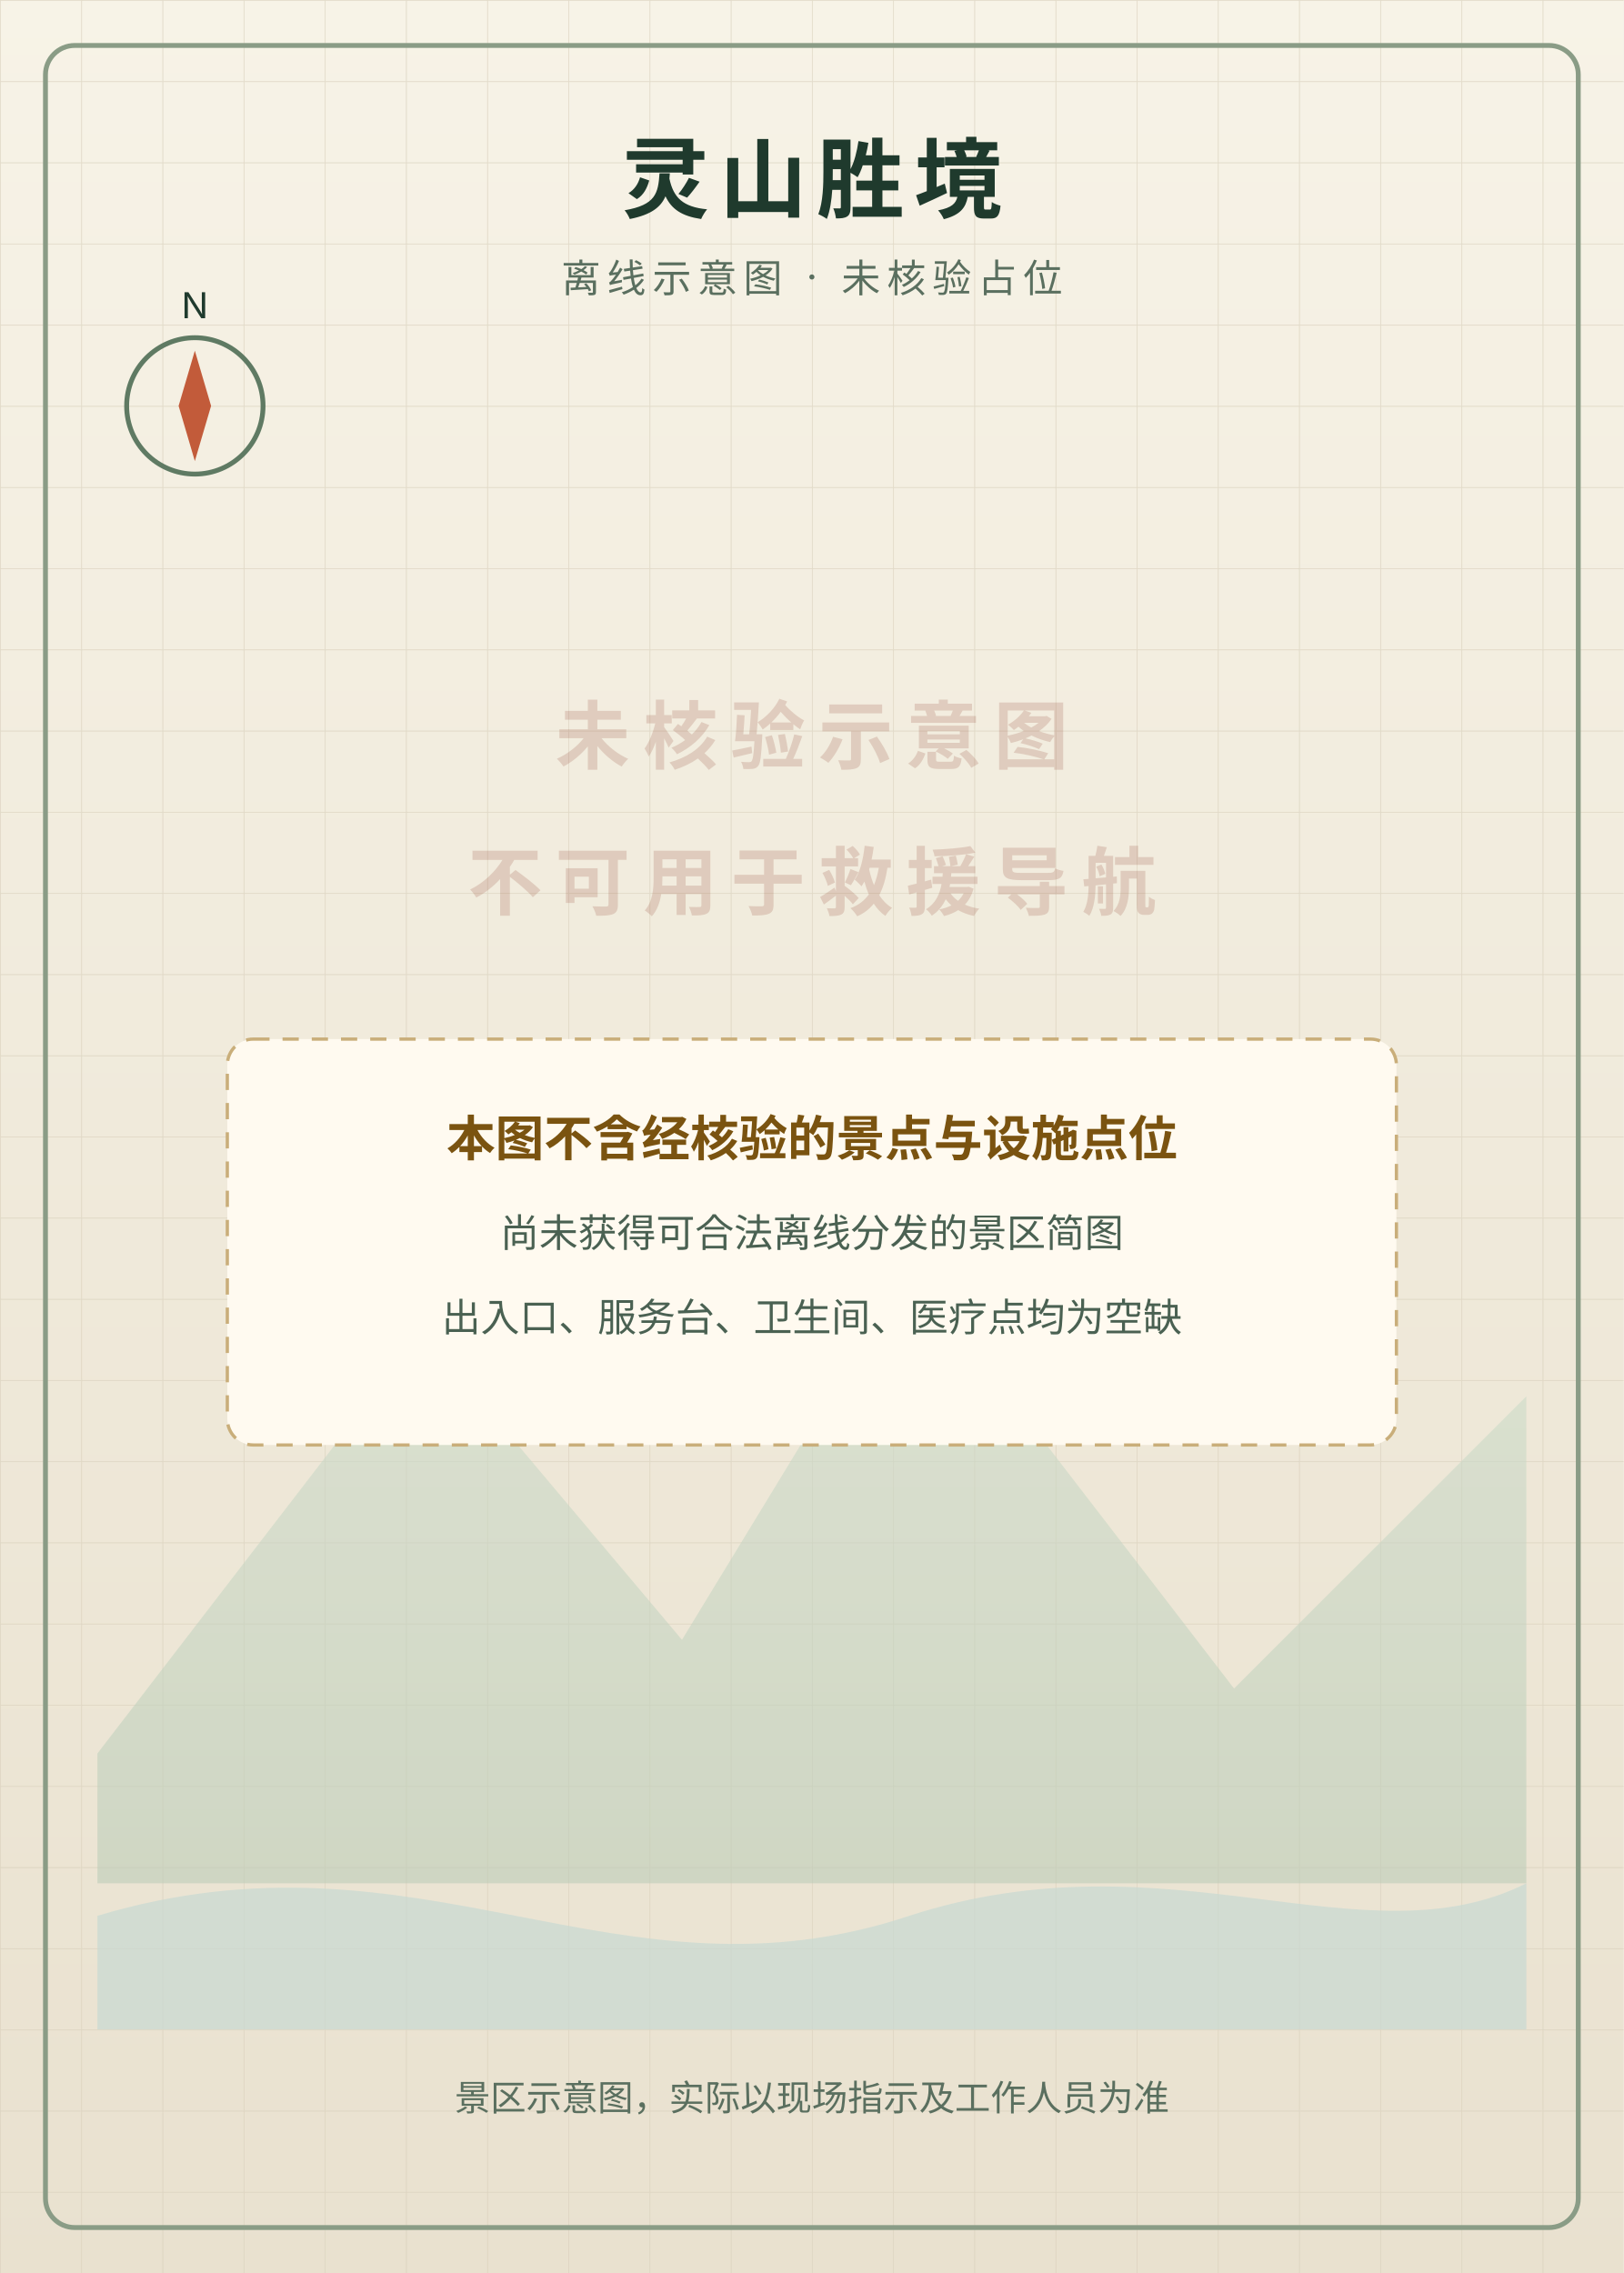
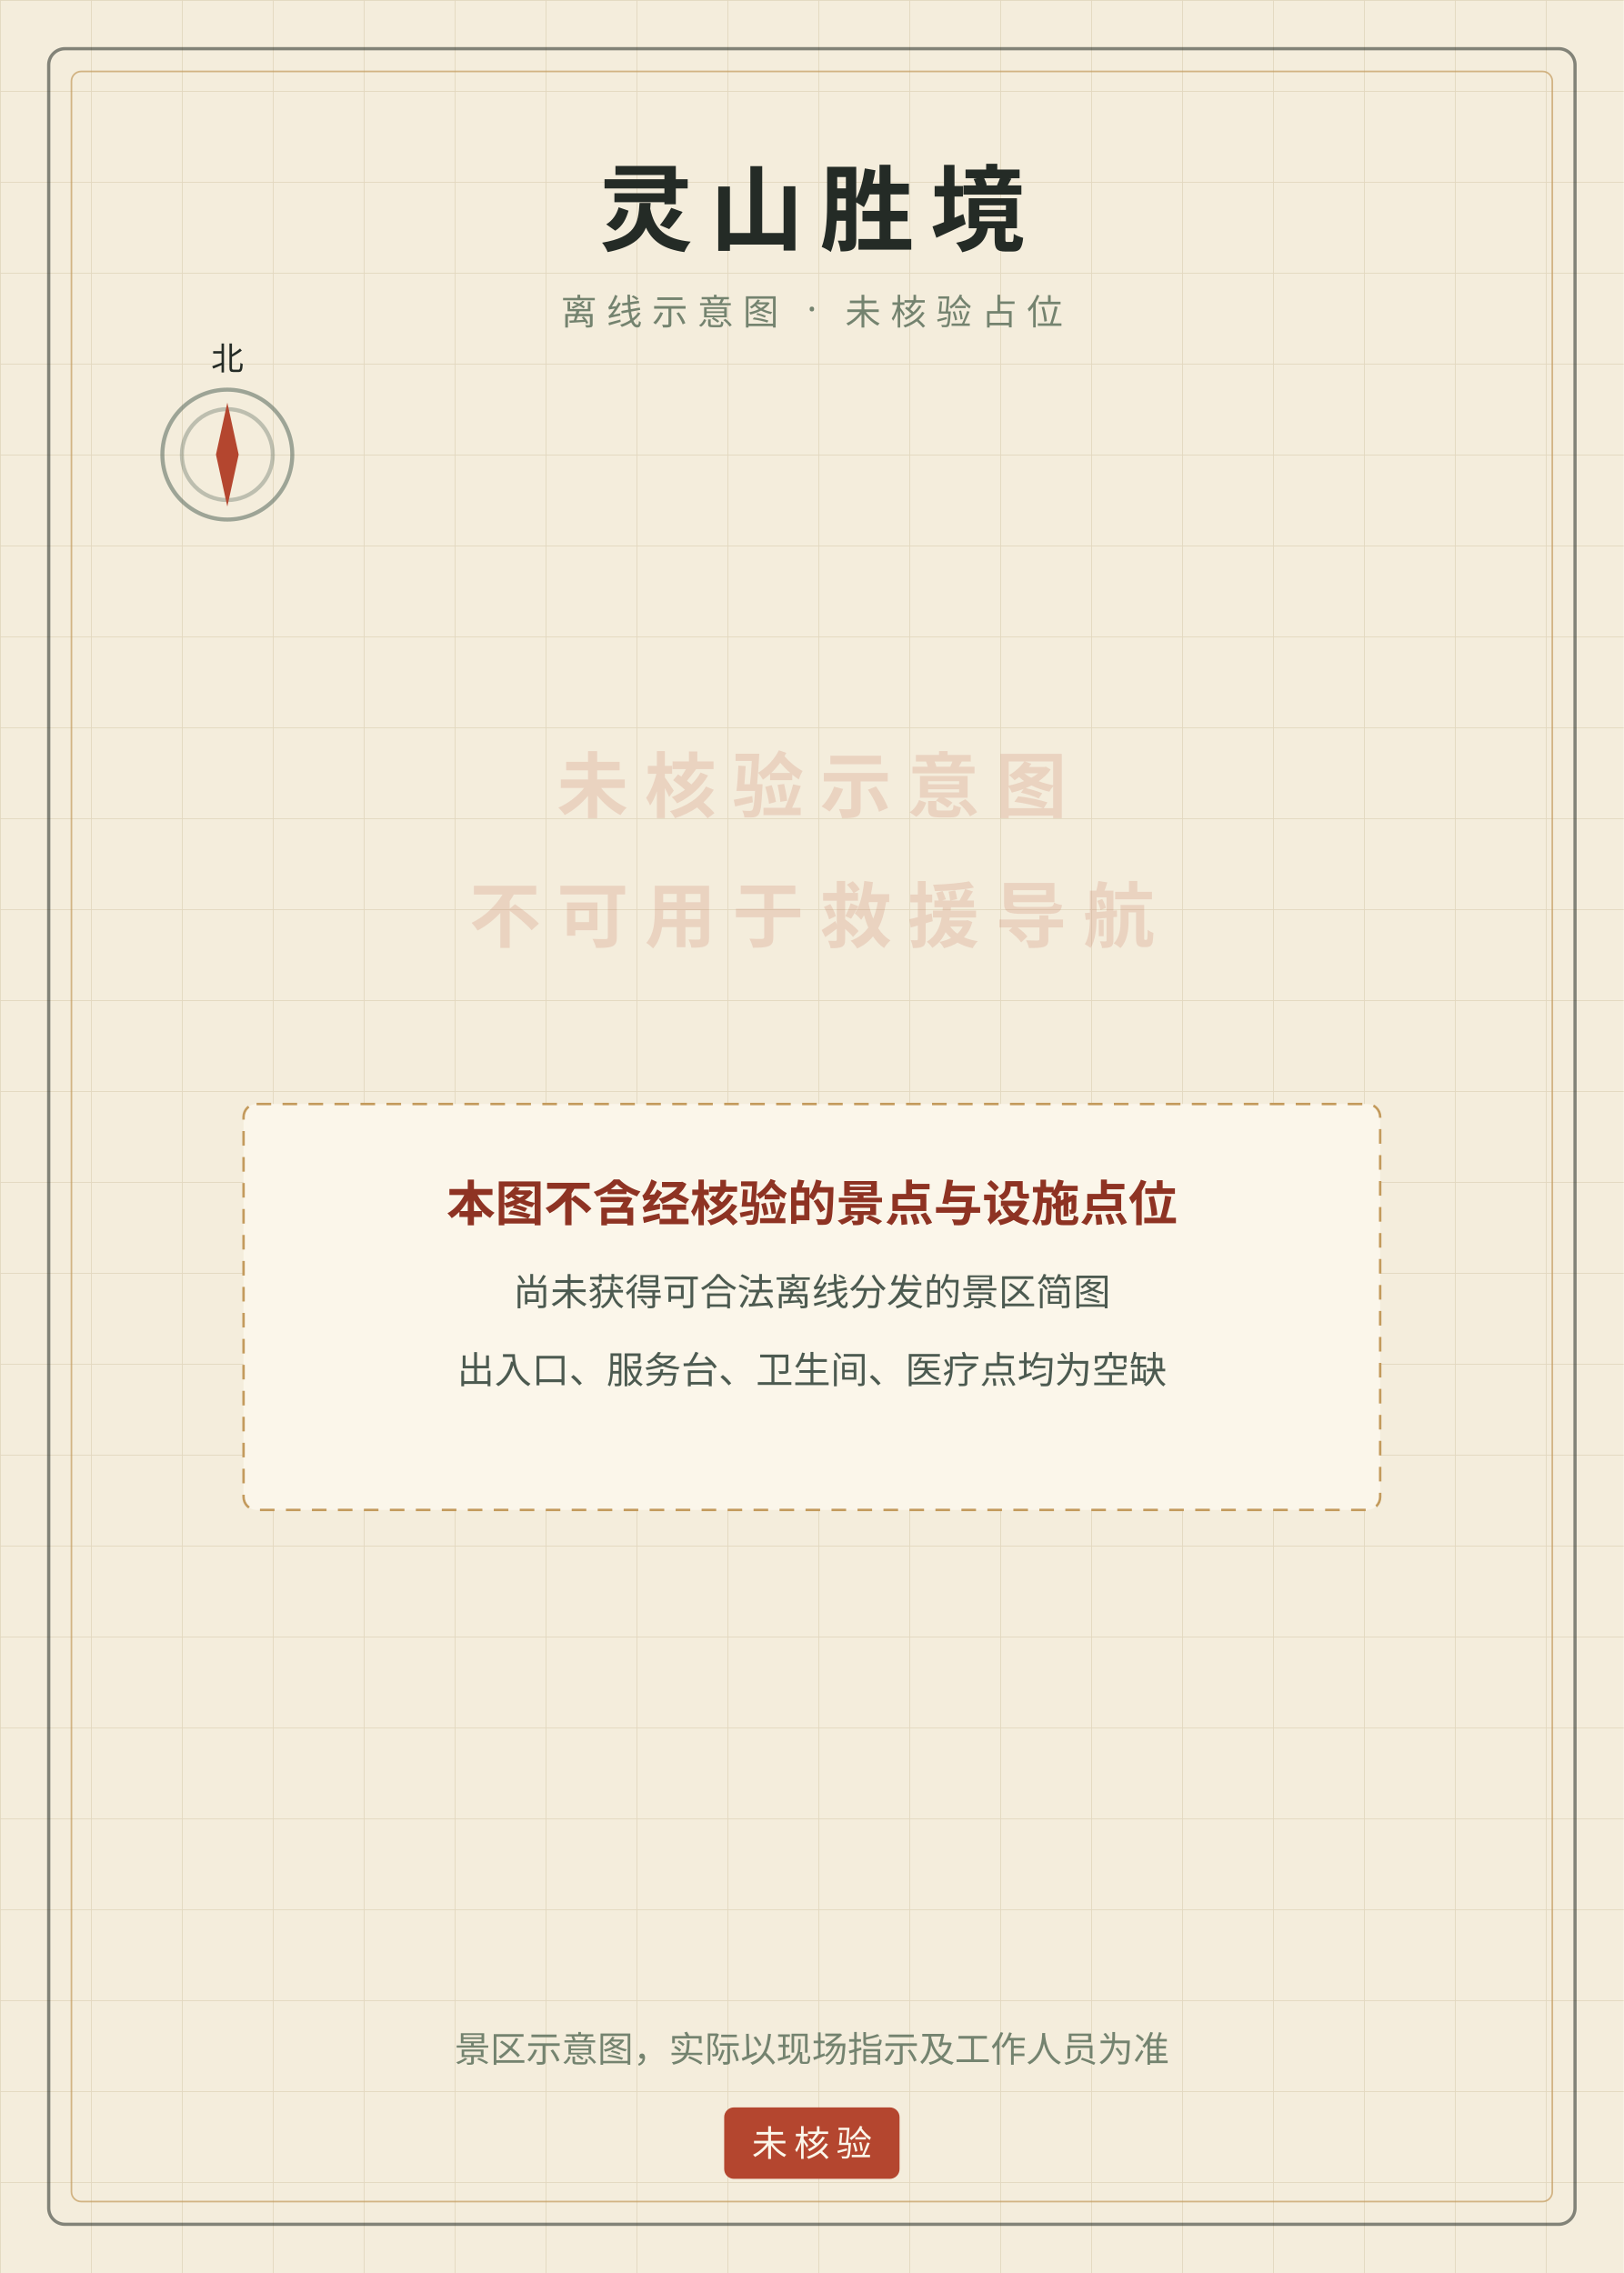
<svg xmlns="http://www.w3.org/2000/svg" viewBox="0 0 1000 1400" width="1000" height="1400" role="img" aria-label="景区离线示意图占位：未经核验，不可用于救援导航">
  <defs>
-     <linearGradient id="paper" x1="0" y1="0" x2="0" y2="1">
-       <stop offset="0" stop-color="#f7f3e7" />
-       <stop offset="1" stop-color="#e9e1cf" />
-     </linearGradient>
-     <linearGradient id="hill" x1="0" y1="0" x2="0" y2="1">
-       <stop offset="0" stop-color="#cddccb" />
-       <stop offset="1" stop-color="#b8cbb6" />
-     </linearGradient>
-     <pattern id="grid" width="50" height="50" patternUnits="userSpaceOnUse">
-       <path d="M50 0H0V50" fill="none" stroke="#d8cfbb" stroke-width="1" />
+     <pattern id="grid" width="56" height="56" patternUnits="userSpaceOnUse">
+       <path d="M56 0H0V56" fill="none" stroke="#ded2b8" stroke-width="1" />
    </pattern>
  </defs>
-   <rect width="1000" height="1400" fill="url(#paper)" />
-   <rect width="1000" height="1400" fill="url(#grid)" opacity="0.65" />
-   <rect x="28" y="28" width="944" height="1344" rx="18" fill="none" stroke="#8a9c86" stroke-width="3" />
-   <path d="M60 1080 L260 820 L420 1010 L560 780 L760 1040 L940 860 L940 1160 L60 1160 Z" fill="url(#hill)" opacity="0.55" />
-   <path d="M60 1180 C 260 1120 380 1240 560 1180 C 720 1128 840 1210 940 1160 L940 1250 L60 1250 Z" fill="#c7d9d2" opacity="0.7" />
-   <g font-family="-apple-system, 'PingFang SC', 'Microsoft YaHei', sans-serif">
-     <text x="500" y="130" text-anchor="middle" font-size="54" font-weight="700" fill="#1f3a2d" letter-spacing="6">灵山胜境</text>
-     <text x="500" y="180" text-anchor="middle" font-size="24" fill="#5a6f5f" letter-spacing="4">离线示意图 · 未核验占位</text>
-     <g transform="translate(120 250)" fill="none" stroke="#5f7a63" stroke-width="3">
-       <circle cx="0" cy="0" r="42" />
-       <path d="M0 -34 L10 0 L0 34 L-10 0 Z" fill="#c25b3a" stroke="none" />
-       <text x="0" y="-54" text-anchor="middle" font-size="22" fill="#1f3a2d" stroke="none">N</text>
+   <rect width="1000" height="1400" fill="#f4eddc" />
+   <rect width="1000" height="1400" fill="url(#grid)" opacity="0.8" />
+   <rect x="30" y="30" width="940" height="1340" rx="10" fill="none" stroke="#242b26" stroke-width="2" opacity="0.55" />
+   <rect x="44" y="44" width="912" height="1312" rx="6" fill="none" stroke="#c39a5c" stroke-width="1" opacity="0.7" />
+   <g font-family="Songti SC, Noto Serif SC, STSong, serif">
+     <text x="500" y="150" text-anchor="middle" font-size="58" font-weight="700" fill="#242b26" letter-spacing="10">灵山胜境</text>
+     <text x="500" y="200" text-anchor="middle" font-size="22" fill="#74836f" letter-spacing="6">离线示意图 · 未核验占位</text>
+     <g transform="translate(140 280)" fill="none" stroke="#55685c" stroke-width="2.5">
+       <circle cx="0" cy="0" r="40" opacity="0.55" />
+       <circle cx="0" cy="0" r="28" opacity="0.35" />
+       <path d="M0 -32 L7 0 L0 32 L-7 0 Z" fill="#b4462f" stroke="none" />
+       <text x="0" y="-52" text-anchor="middle" font-size="20" fill="#242b26" stroke="none">北</text>
    </g>
-     <g fill="#8a3a26" opacity="0.18" font-size="46" font-weight="700" letter-spacing="8">
-       <text x="500" y="470" text-anchor="middle">未核验示意图</text>
-       <text x="500" y="560" text-anchor="middle">不可用于救援导航</text>
+     <g fill="#b4462f" opacity="0.16" font-size="44" font-weight="700" letter-spacing="10">
+       <text x="500" y="500" text-anchor="middle">未核验示意图</text>
+       <text x="500" y="580" text-anchor="middle">不可用于救援导航</text>
    </g>
-     <rect x="140" y="640" width="720" height="250" rx="16" fill="#fffaf0" stroke="#c9ae7a" stroke-width="2" stroke-dasharray="10 8" />
-     <text x="500" y="712" text-anchor="middle" font-size="30" font-weight="700" fill="#7a5310">本图不含经核验的景点与设施点位</text>
-     <text x="500" y="768" text-anchor="middle" font-size="24" fill="#4a6152">尚未获得可合法离线分发的景区简图</text>
-     <text x="500" y="820" text-anchor="middle" font-size="24" fill="#4a6152">出入口、服务台、卫生间、医疗点均为空缺</text>
-     <text x="500" y="1300" text-anchor="middle" font-size="22" fill="#5a6f5f">景区示意图，实际以现场指示及工作人员为准</text>
+     <rect x="150" y="680" width="700" height="250" rx="8" fill="#fbf6ea" stroke="#c39a5c" stroke-width="1.5" stroke-dasharray="9 7" />
+     <text x="500" y="752" text-anchor="middle" font-size="30" font-weight="700" fill="#8e3323">本图不含经核验的景点与设施点位</text>
+     <text x="500" y="804" text-anchor="middle" font-size="23" fill="#4c5a50">尚未获得可合法离线分发的景区简图</text>
+     <text x="500" y="852" text-anchor="middle" font-size="23" fill="#4c5a50">出入口、服务台、卫生间、医疗点均为空缺</text>
+     <text x="500" y="1270" text-anchor="middle" font-size="22" fill="#74836f">景区示意图，实际以现场指示及工作人员为准</text>
+     <rect x="446" y="1298" width="108" height="44" rx="6" fill="#b4462f" />
+     <text x="500" y="1328" text-anchor="middle" font-size="22" fill="#fbf6ea" letter-spacing="4">未核验</text>
  </g>
</svg>
